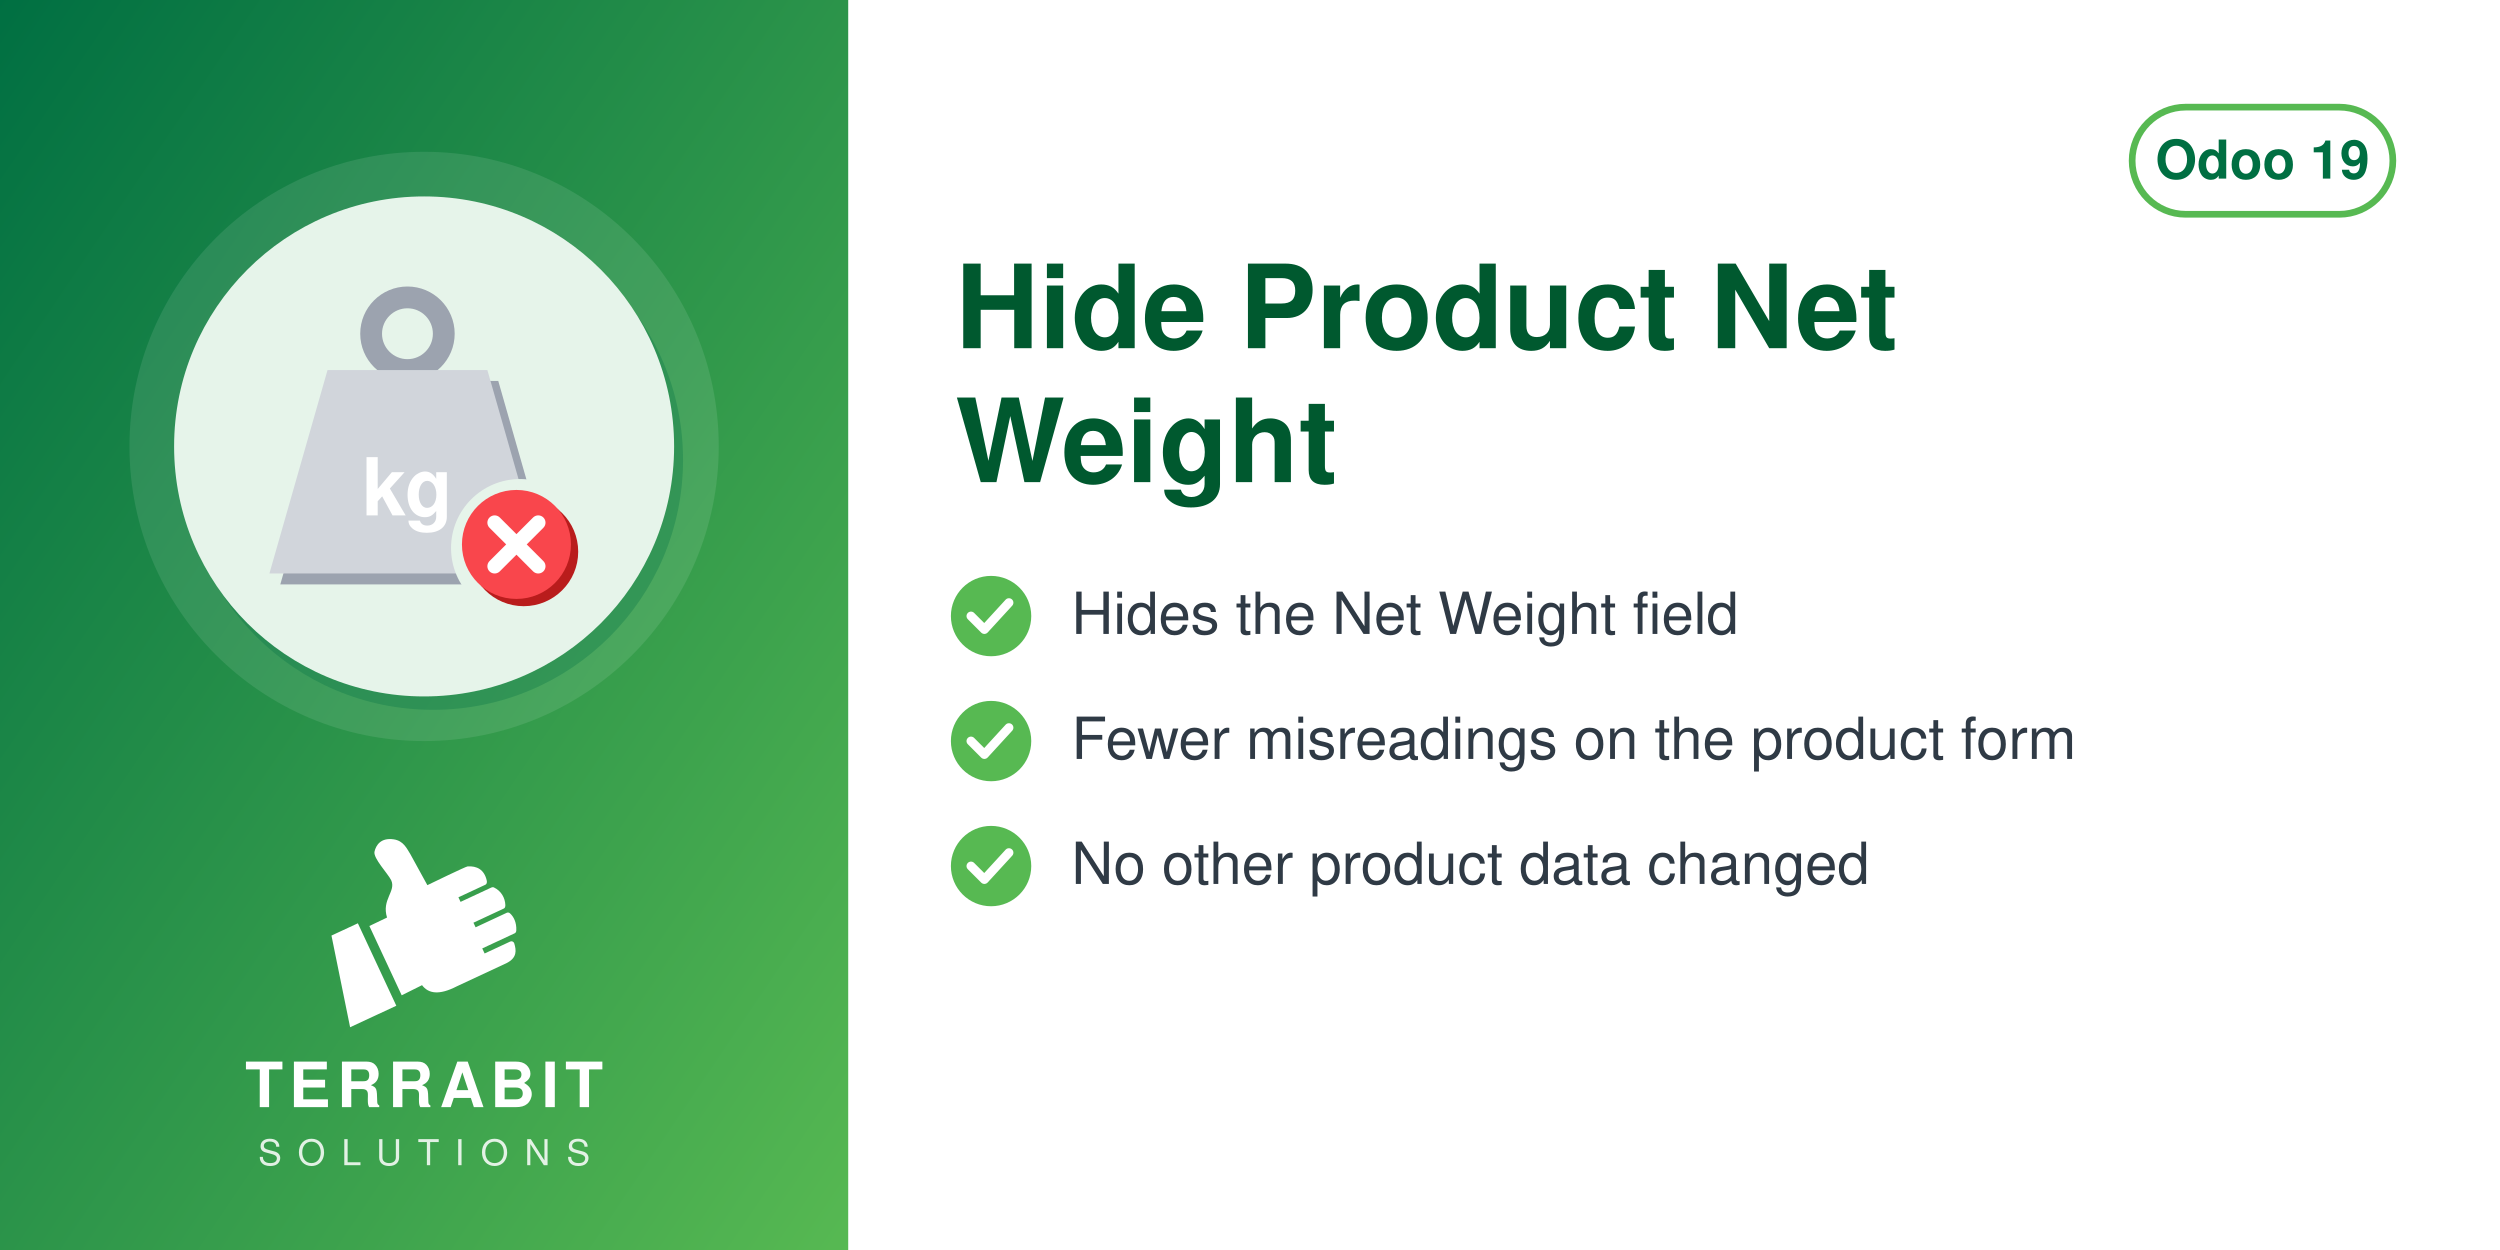
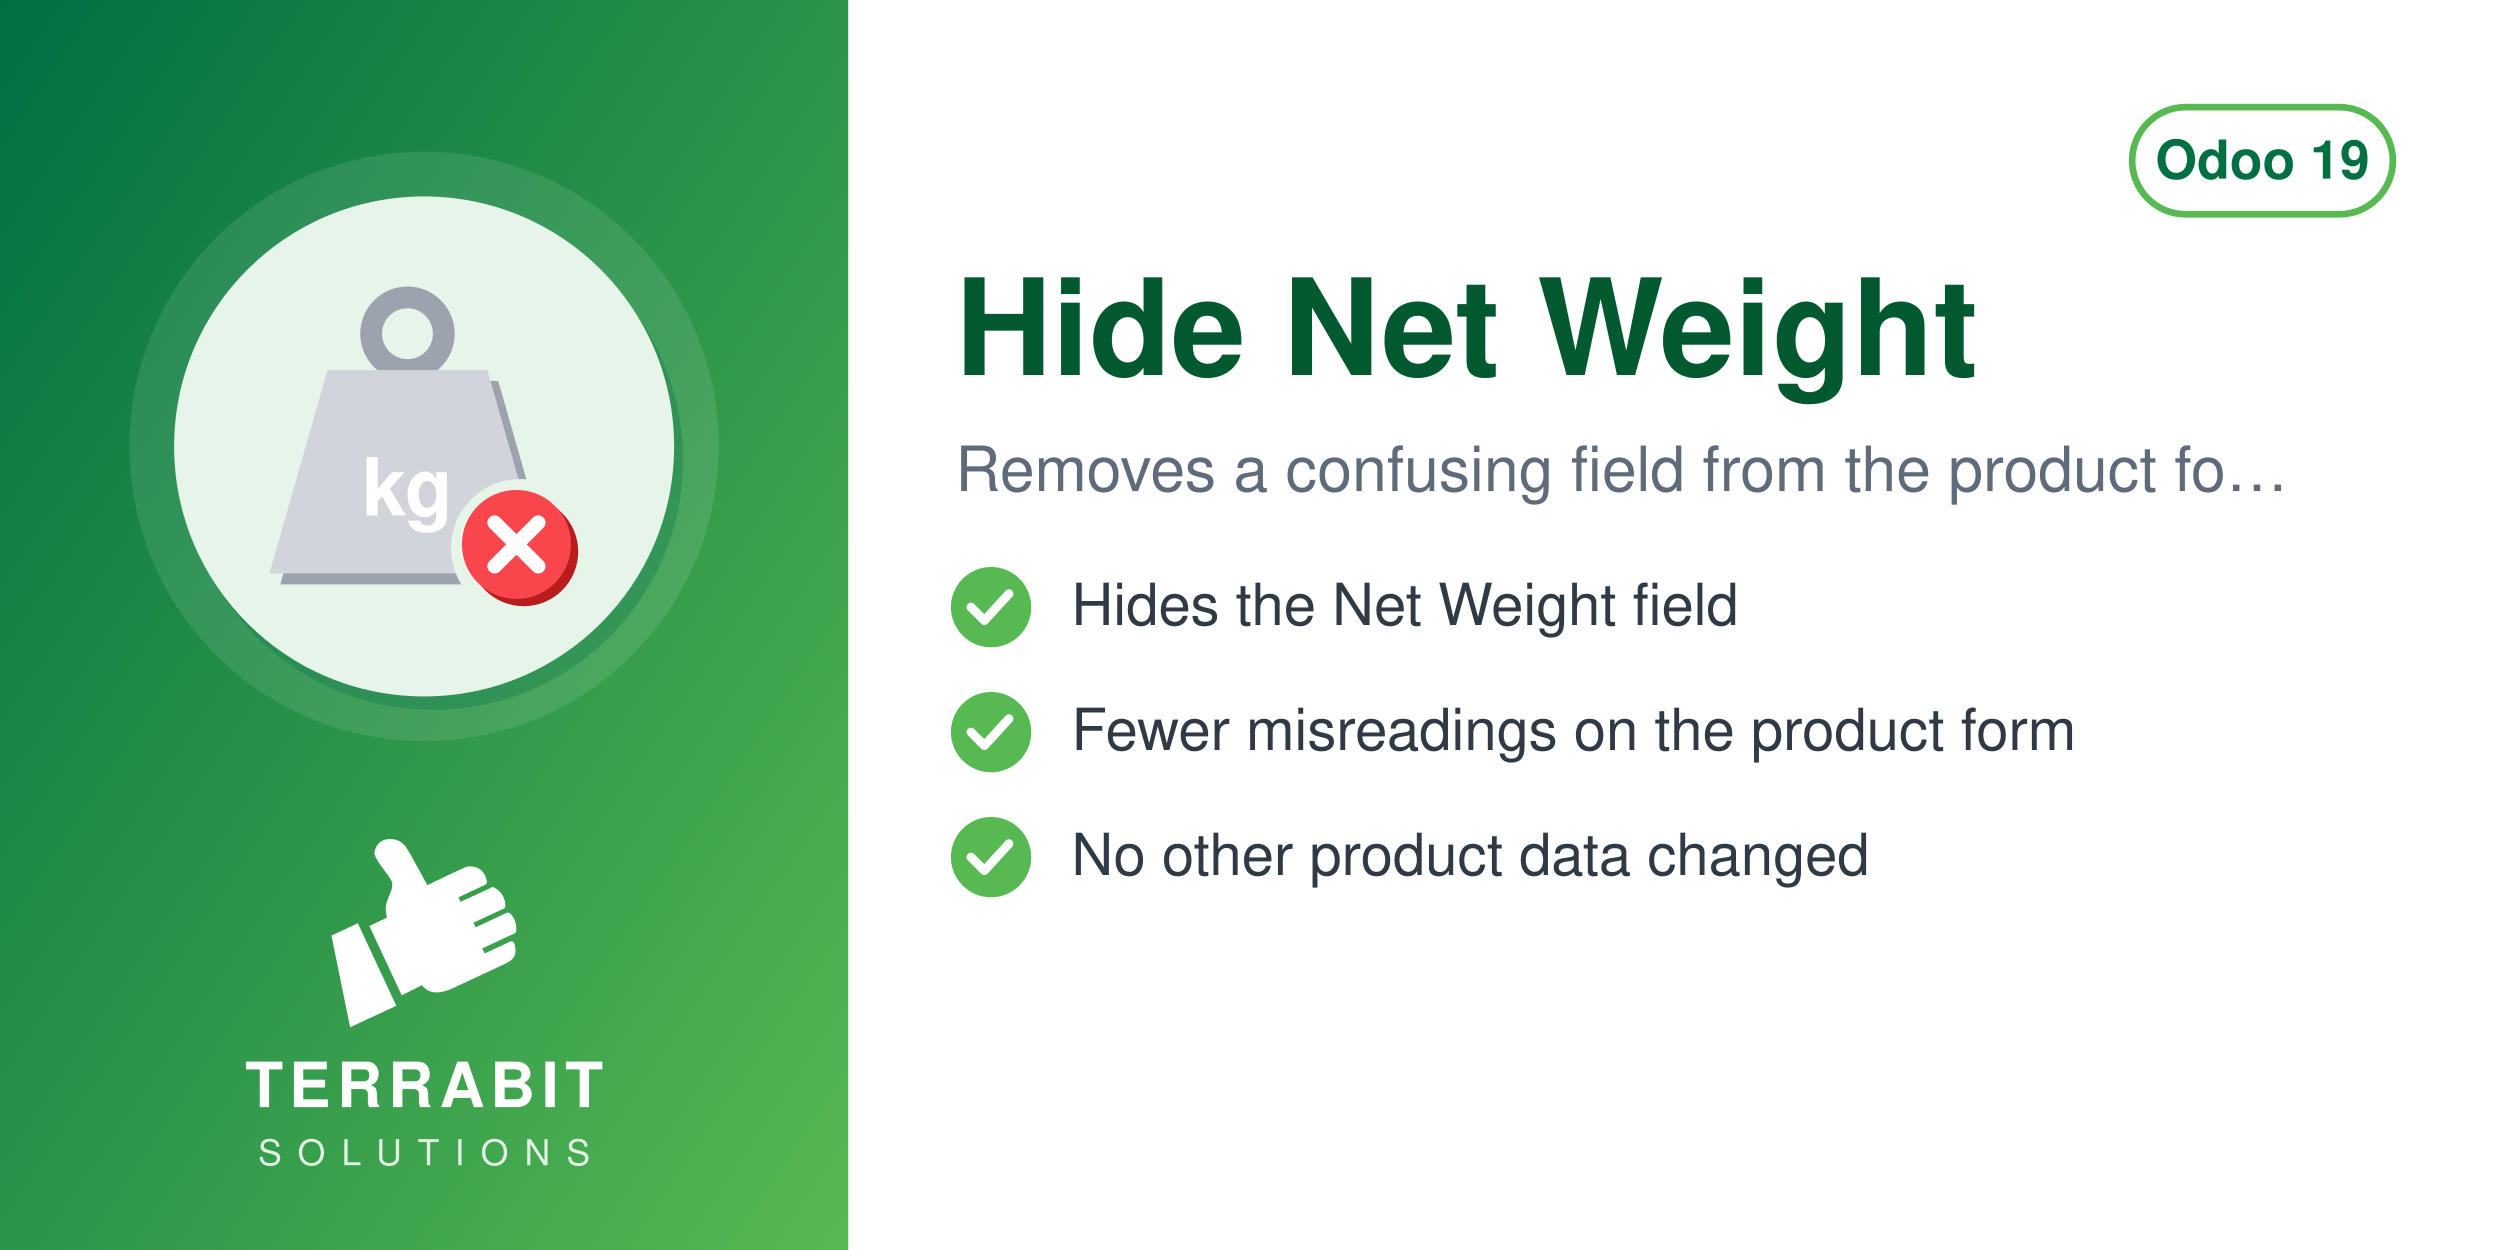
<svg xmlns="http://www.w3.org/2000/svg" width="560" height="280" viewBox="0 0 560 280">
  <defs>
    <linearGradient id="g" x1="0" y1="0" x2="1" y2="1">
      <stop offset="0" stop-color="#006F42" />
      <stop offset="1" stop-color="#57B952" />
    </linearGradient>
  </defs>
  <rect width="560" height="280" fill="#FFFFFF" />
  <rect width="190" height="280" fill="url(#g)" />
  <circle cx="95.0" cy="100" r="66" fill="white" opacity="0.10" />
  <circle cx="97.0" cy="103" r="56" fill="#006F42" opacity="0.30" />
  <circle cx="95.0" cy="100" r="56" fill="#E6F4EA" />
  <svg x="54.0" y="59.0" width="82" height="82" viewBox="0 0 100 100" preserveAspectRatio="xMidYMid meet">
    <g transform="translate(-0.20,1.35) scale(0.9924)">
      <defs>
        <mask id="mi-cut" maskUnits="userSpaceOnUse" x="-20" y="-20" width="140" height="140">
          <rect x="-20" y="-20" width="140" height="140" fill="#fff" />
          <circle cx="77" cy="77" r="19" fill="#000" />
        </mask>
      </defs>
      <g mask="url(#mi-cut)">
        <circle cx="46" cy="18" r="10" fill="none" stroke="#9CA3AF" stroke-width="6" />
        <g transform="translate(3,3)" fill="#9CA3AF">
          <path d="M24,28 h44 l16,56 h-76z" />
        </g>
        <g fill="#D1D5DB">
          <path d="M24,28 h44 l16,56 h-76z" />
        </g>
        <text x="46" y="68" font-family="Helvetica, Arial, sans-serif" font-weight="bold" font-size="22" fill="#FFFFFF" text-anchor="middle">kg</text>
      </g>
      <circle cx="78" cy="78" r="15" fill="#B91C1C" />
      <circle cx="76" cy="76" r="15" fill="#F9464C" />
      <path d="M70,70 l12,12 M82,70 l-12,12" fill="none" stroke="#FFFFFF" stroke-width="4" stroke-linecap="round" stroke-linejoin="round" />
    </g>
  </svg>
  <svg x="72.0" y="186" width="46" height="46" viewBox="4045 2535 3400 3400" preserveAspectRatio="xMidYMid meet">
    <path fill="#FFFFFF" d="M4648.32 4073.59l636.59 1365.17 -765.09 355.96 -308.63 -1517.87 437.13 -203.26zm725.61 1192.32l336.75 -167.88c105.65,140.85 282.69,170.72 576.82,18.8l819.92 -382.33c181.4,-90.13 164.26,-214.57 130.07,-328.43 -4.28,-14.25 -13.68,-24.81 -27.34,-30.7 -13.67,-5.89 -27.61,-5.11 -41.09,1.18l-422.32 196.93 -39.04 -83.72 538.07 -250.91c16.64,-7.76 24.7,-27.69 25.58,-46.04 6.48,-134.33 -44.36,-230.89 -105.84,-285.23 -15.2,-13.44 -35.71,-15.59 -54.12,-7l-513.92 239.64 -35.6 -76.34 506.31 -236.1c17.69,-8.25 22.52,-36.93 21.83,-56.45 -4.1,-117.31 -67.62,-232.74 -187.72,-290.66 -13.94,-6.72 -28.64,-6.36 -42.69,0.19l-511.21 238.38 -35.37 -75.86 448.98 -209.36c20.44,-9.53 25.81,-42.28 21.02,-64.32 -41.02,-189.07 -167.92,-247.8 -318.14,-237.87 -29.39,1.94 -589.86,273.16 -665.95,310.54l-281.84 -513.57c-59.06,-93.13 -112.7,-221.7 -276.47,-245.13 -211.24,-30.22 -291.56,94.38 -316.89,203.13 -25.32,108.75 223.84,365.99 276.05,473.69 85.52,184.27 -161.86,318.11 -68.41,617.99l-292.54 139.94 535.09 1147.51z" />
  </svg>
  <text x="95.0" y="248" text-anchor="middle" font-family="Helvetica,Arial,sans-serif" font-size="14" font-weight="800" letter-spacing="1.4" fill="white">TERRABIT</text>
  <text x="95.0" y="261" text-anchor="middle" font-family="Helvetica,Arial,sans-serif" font-size="8" font-weight="500" letter-spacing="3.6" fill="white" opacity="0.85">SOLUTIONS</text>
  <g>
    <rect x="477.6" y="24" width="58.4" height="24" rx="12" fill="none" stroke="#57B952" stroke-width="1.5" />
    <text x="506.8" y="40" text-anchor="middle" font-family="Helvetica,Arial,sans-serif" font-size="12" font-weight="700" fill="#006F42">Odoo 19</text>
  </g>
-   <text x="214" y="78" font-family="Helvetica,Arial,sans-serif" font-size="26" font-weight="700" fill="#00592F">Hide Product Net</text>
-   <text x="214" y="108" font-family="Helvetica,Arial,sans-serif" font-size="26" font-weight="700" fill="#00592F">Weight</text>
-   <circle cx="222" cy="138" r="9" fill="#57B952" />
-   <path d="M217.5 138 l3 3 l5.5 -6" fill="none" stroke="white" stroke-width="2" stroke-linecap="round" stroke-linejoin="round" />
-   <text x="240" y="142" font-family="Helvetica,Arial,sans-serif" font-size="13" fill="#2F3A45">Hides the Net Weight field</text>
-   <circle cx="222" cy="166" r="9" fill="#57B952" />
-   <path d="M217.5 166 l3 3 l5.5 -6" fill="none" stroke="white" stroke-width="2" stroke-linecap="round" stroke-linejoin="round" />
-   <text x="240" y="170" font-family="Helvetica,Arial,sans-serif" font-size="13" fill="#2F3A45">Fewer misreadings on the product form</text>
-   <circle cx="222" cy="194" r="9" fill="#57B952" />
-   <path d="M217.5 194 l3 3 l5.5 -6" fill="none" stroke="white" stroke-width="2" stroke-linecap="round" stroke-linejoin="round" />
-   <text x="240" y="198" font-family="Helvetica,Arial,sans-serif" font-size="13" fill="#2F3A45">No other product data changed</text>
+   <text x="214" y="84" font-family="Helvetica,Arial,sans-serif" font-size="30" font-weight="700" fill="#00592F">Hide Net Weight</text>
+   <text x="214" y="110" font-family="Helvetica,Arial,sans-serif" font-size="14" fill="#5F6B7A">Removes a confusing field from the product fo…</text>
+   <circle cx="222" cy="136" r="9" fill="#57B952" />
+   <path d="M217.5 136 l3 3 l5.5 -6" fill="none" stroke="white" stroke-width="2" stroke-linecap="round" stroke-linejoin="round" />
+   <text x="240" y="140" font-family="Helvetica,Arial,sans-serif" font-size="13" fill="#2F3A45">Hides the Net Weight field</text>
+   <circle cx="222" cy="164" r="9" fill="#57B952" />
+   <path d="M217.5 164 l3 3 l5.5 -6" fill="none" stroke="white" stroke-width="2" stroke-linecap="round" stroke-linejoin="round" />
+   <text x="240" y="168" font-family="Helvetica,Arial,sans-serif" font-size="13" fill="#2F3A45">Fewer misreadings on the product form</text>
+   <circle cx="222" cy="192" r="9" fill="#57B952" />
+   <path d="M217.5 192 l3 3 l5.5 -6" fill="none" stroke="white" stroke-width="2" stroke-linecap="round" stroke-linejoin="round" />
+   <text x="240" y="196" font-family="Helvetica,Arial,sans-serif" font-size="13" fill="#2F3A45">No other product data changed</text>
</svg>
